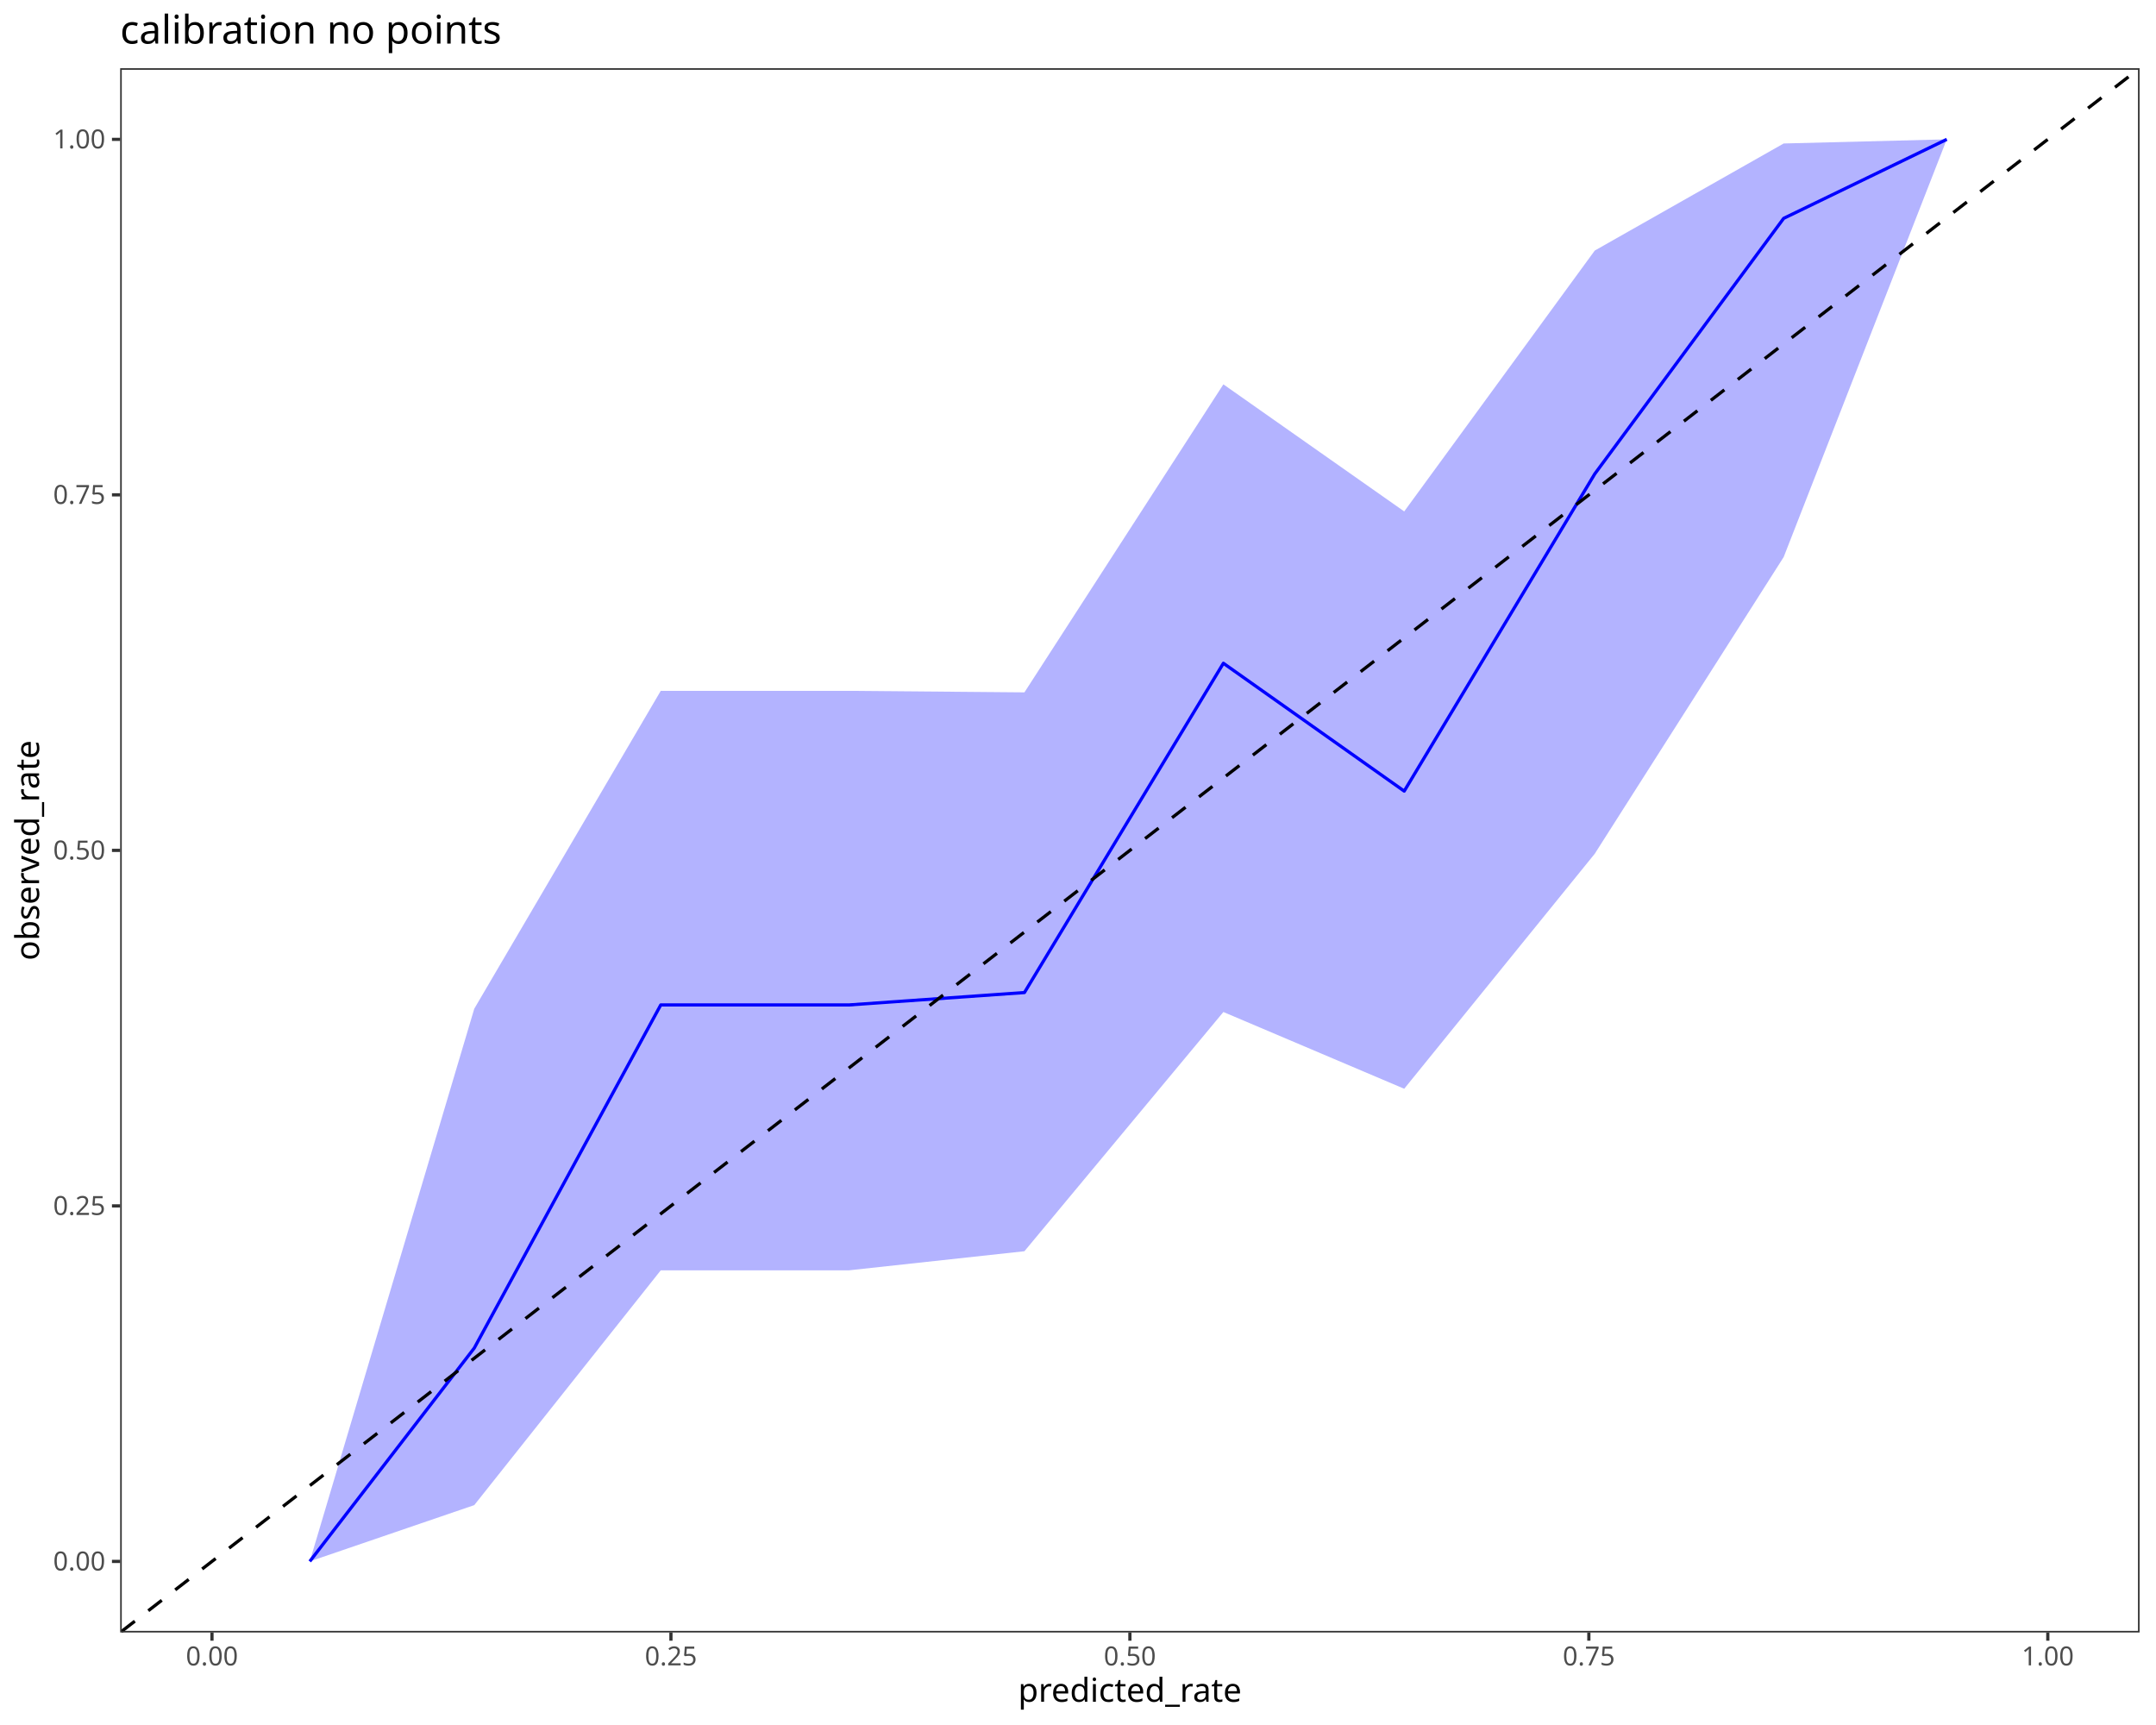
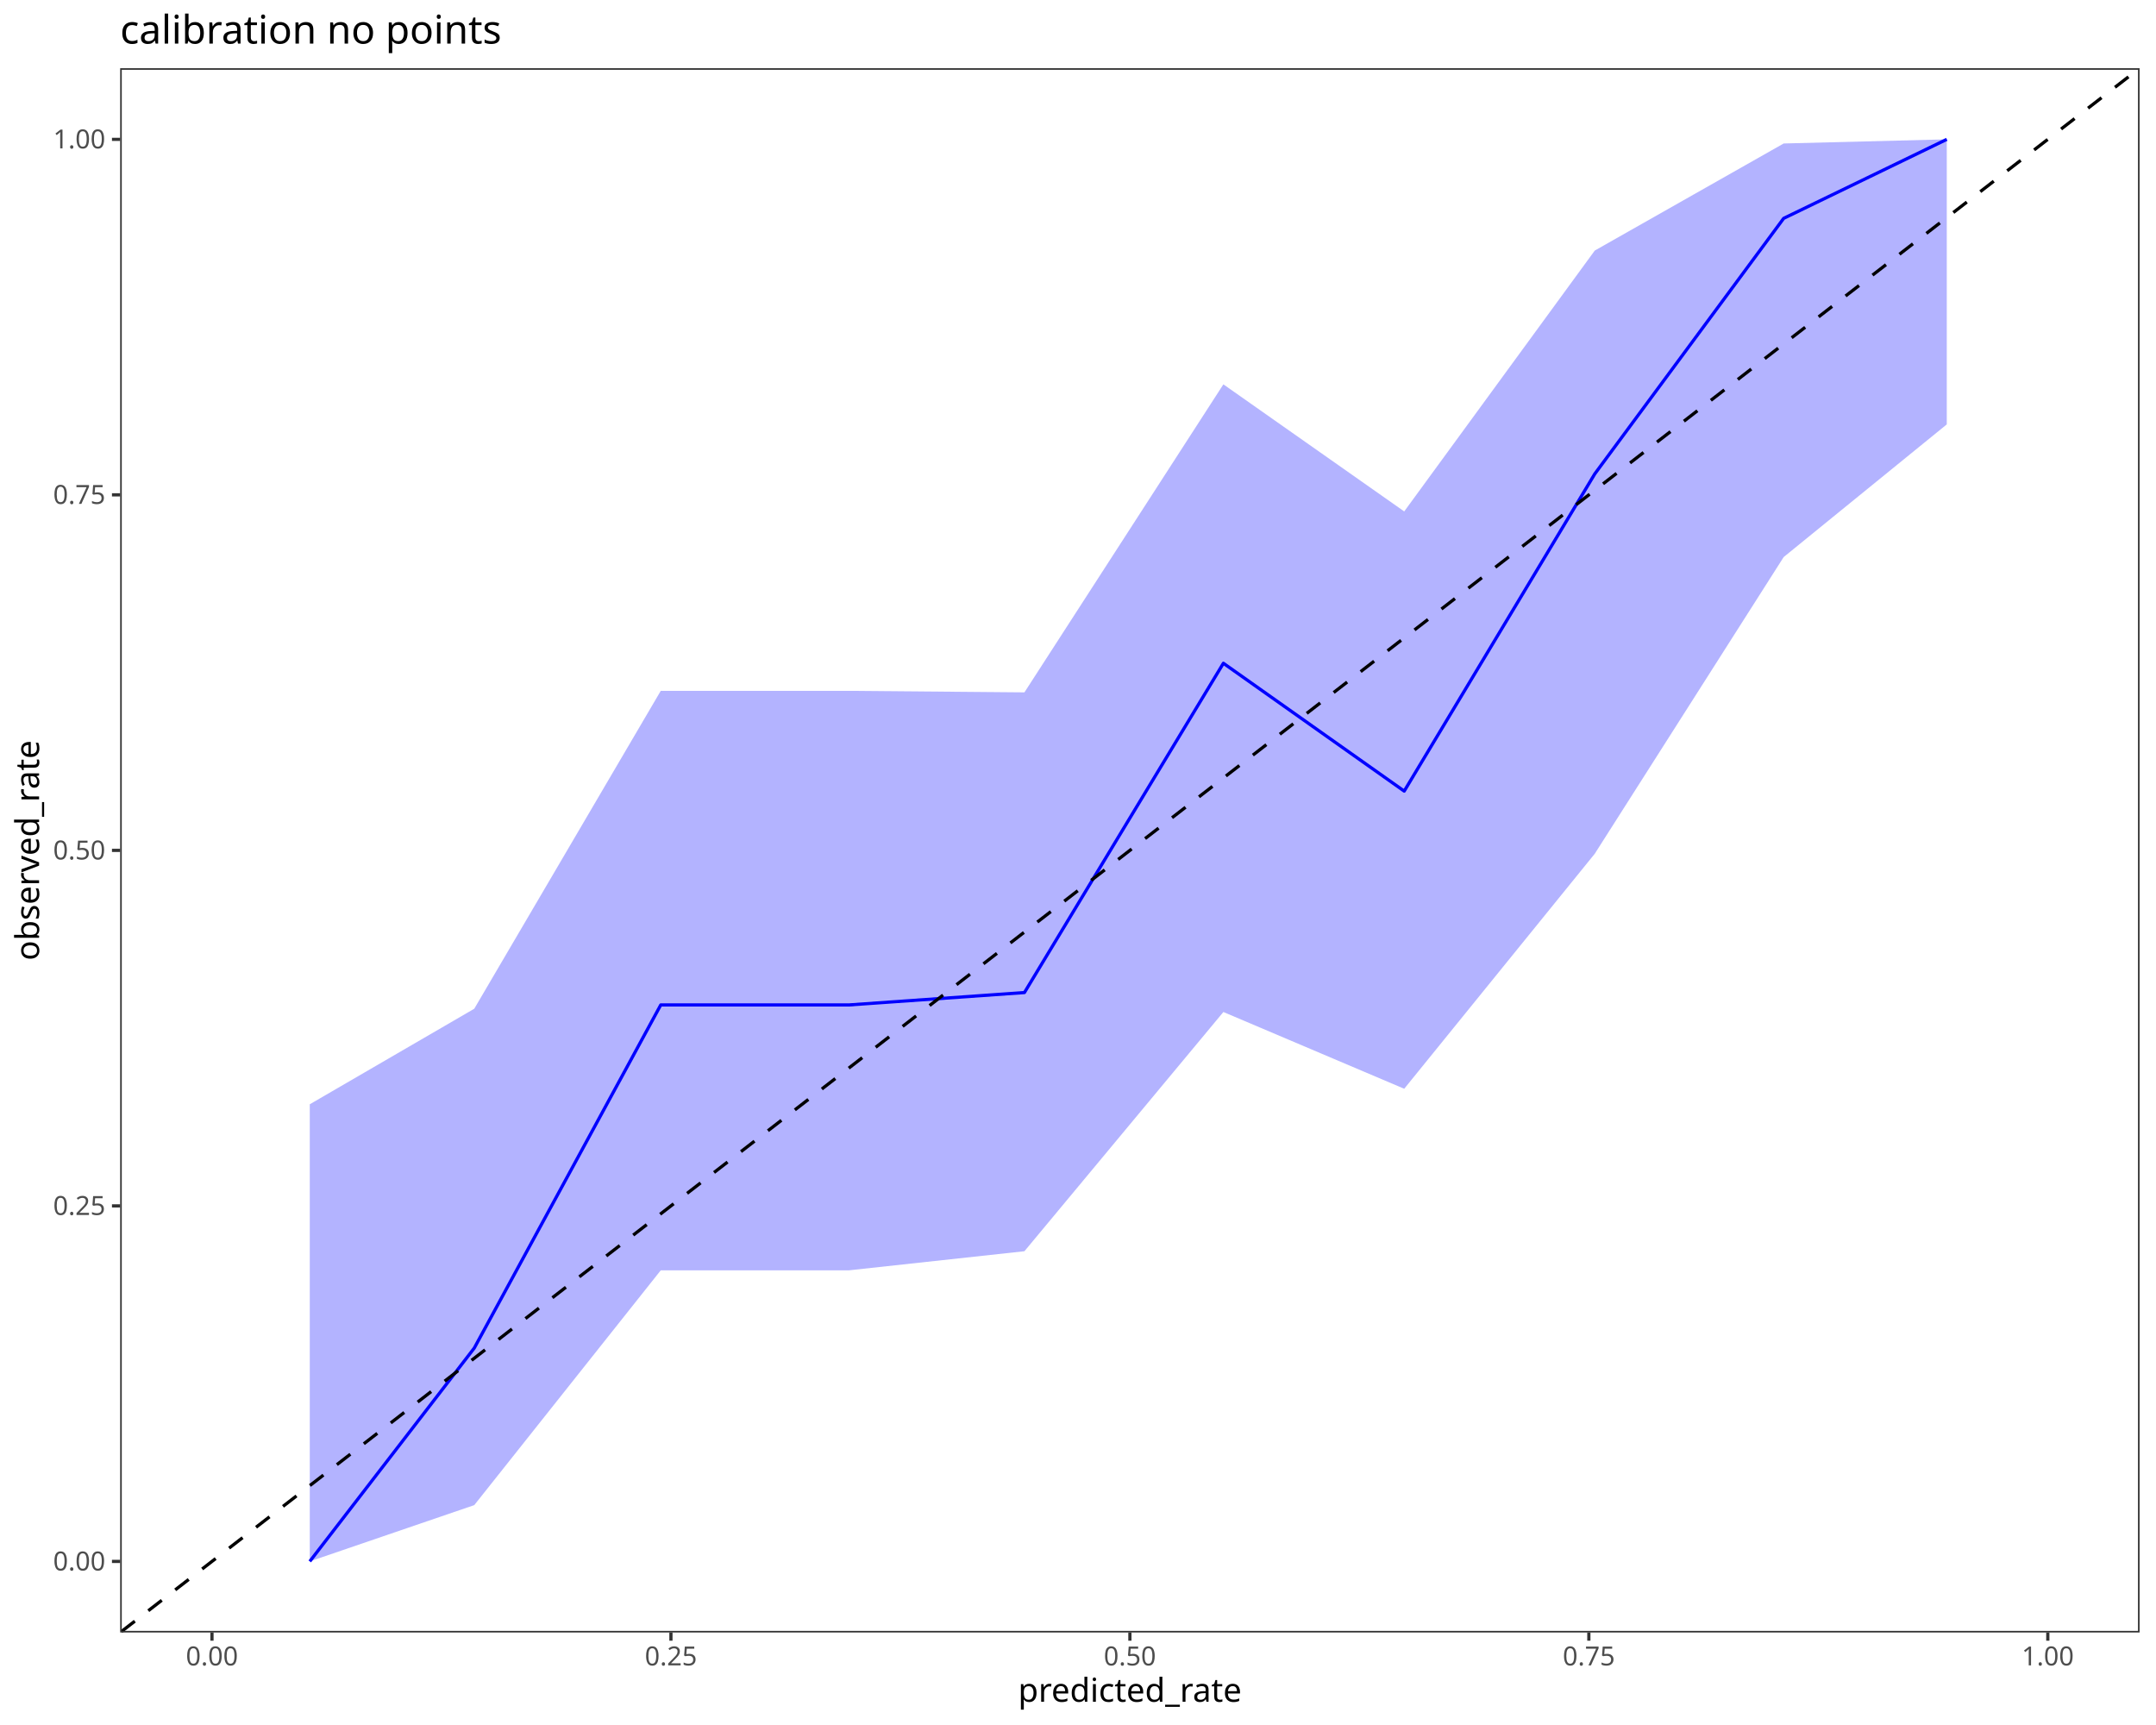
<svg xmlns="http://www.w3.org/2000/svg" class="svglite" data-engine-version="2.0" width="720.00pt" height="576.00pt" viewBox="0 0 720.00 576.00">
  <defs>
    <style type="text/css">
    .svglite line, .svglite polyline, .svglite polygon, .svglite path, .svglite rect, .svglite circle {
      fill: none;
      stroke: #000000;
      stroke-linecap: round;
      stroke-linejoin: round;
      stroke-miterlimit: 10.00;
    }
  </style>
  </defs>
  <rect width="100%" height="100%" style="stroke: none; fill: #FFFFFF;" />
  <defs>
    <clipPath id="cpMC4wMHw3MjAuMDB8MC4wMHw1NzYuMDA=">
      <rect x="0.00" y="0.00" width="720.00" height="576.00" />
    </clipPath>
  </defs>
  <g clip-path="url(#cpMC4wMHw3MjAuMDB8MC4wMHw1NzYuMDA=)">
    <rect x="0.00" y="0.00" width="720.00" height="576.00" style="stroke-width: 1.07; stroke: #FFFFFF; fill: #FFFFFF;" />
  </g>
  <defs>
    <clipPath id="cpNDAuMTN8NzE0LjUyfDIyLjc4fDU0NS4xMQ==">
      <rect x="40.13" y="22.78" width="674.39" height="522.33" />
    </clipPath>
  </defs>
  <g clip-path="url(#cpNDAuMTN8NzE0LjUyfDIyLjc4fDU0NS4xMQ==)">
    <rect x="40.13" y="22.78" width="674.39" height="522.33" style="stroke-width: 1.07; stroke: none; fill: #FFFFFF;" />
-     <polygon points="103.45,521.37 158.38,336.83 220.66,230.68 283.49,230.68 342.11,231.19 408.55,128.34 468.94,170.77 532.57,83.67 595.66,47.91 650.13,46.53 650.13,46.53 595.66,186.01 532.57,285.08 468.94,363.55 408.55,337.92 342.11,417.80 283.49,424.18 220.66,424.18 158.38,502.58 103.45,521.37 " style="stroke-width: 0.00; stroke: none; stroke-linecap: butt; fill: #0000FF; fill-opacity: 0.30;" />
-     <polyline points="103.45,521.37 158.38,336.83 220.66,230.68 283.49,230.68 342.11,231.19 408.55,128.34 468.94,170.77 532.57,83.67 595.66,47.91 650.13,46.53 " style="stroke-width: 1.07; stroke: none; stroke-linecap: butt;" />
-     <polyline points="650.13,46.53 595.66,186.01 532.57,285.08 468.94,363.55 408.55,337.92 342.11,417.80 283.49,424.18 220.66,424.18 158.38,502.58 103.45,521.37 " style="stroke-width: 1.07; stroke: none; stroke-linecap: butt;" />
+     <polygon points="103.45,368.73 158.38,336.83 220.66,230.68 283.49,230.68 342.11,231.19 408.55,128.34 468.94,170.77 532.57,83.67 595.66,47.91 650.13,46.53 650.13,141.71 595.66,186.01 532.57,285.08 468.94,363.55 408.55,337.92 342.11,417.80 283.49,424.18 220.66,424.18 158.38,502.58 103.45,521.37 " style="stroke-width: 0.00; stroke: none; stroke-linecap: butt; fill: #0000FF; fill-opacity: 0.30;" />
+     <polyline points="103.45,368.73 158.38,336.83 220.66,230.68 283.49,230.68 342.11,231.19 408.55,128.34 468.94,170.77 532.57,83.67 595.66,47.91 650.13,46.53 " style="stroke-width: 1.07; stroke: none; stroke-linecap: butt;" />
+     <polyline points="650.13,141.71 595.66,186.01 532.57,285.08 468.94,363.55 408.55,337.92 342.11,417.80 283.49,424.18 220.66,424.18 158.38,502.58 103.45,521.37 " style="stroke-width: 1.07; stroke: none; stroke-linecap: butt;" />
    <polyline points="103.45,521.37 158.38,450.14 220.66,335.56 283.49,335.56 342.11,331.43 408.55,221.47 468.94,264.16 532.57,158.25 595.66,72.91 650.13,46.53 " style="stroke-width: 1.07; stroke: #0000FF; stroke-linecap: butt;" />
    <line x1="-634.25" y1="1067.44" x2="1388.91" y2="-499.55" style="stroke-width: 1.07; stroke-dasharray: 5.69,5.69; stroke-linecap: butt;" />
    <rect x="40.13" y="22.78" width="674.39" height="522.33" style="stroke-width: 1.07; stroke: #333333;" />
  </g>
  <g clip-path="url(#cpMC4wMHw3MjAuMDB8MC4wMHw1NzYuMDA=)">
    <text x="35.20" y="524.40" text-anchor="end" style="font-size: 8.80px; fill: #4D4D4D; font-family: sans;" textLength="17.13px" lengthAdjust="spacingAndGlyphs">0.00</text>
    <text x="35.20" y="405.69" text-anchor="end" style="font-size: 8.80px; fill: #4D4D4D; font-family: sans;" textLength="17.13px" lengthAdjust="spacingAndGlyphs">0.25</text>
    <text x="35.20" y="286.98" text-anchor="end" style="font-size: 8.80px; fill: #4D4D4D; font-family: sans;" textLength="17.13px" lengthAdjust="spacingAndGlyphs">0.50</text>
    <text x="35.20" y="168.26" text-anchor="end" style="font-size: 8.80px; fill: #4D4D4D; font-family: sans;" textLength="17.13px" lengthAdjust="spacingAndGlyphs">0.75</text>
    <text x="35.20" y="49.55" text-anchor="end" style="font-size: 8.80px; fill: #4D4D4D; font-family: sans;" textLength="17.13px" lengthAdjust="spacingAndGlyphs">1.00</text>
    <polyline points="37.39,521.37 40.13,521.37 " style="stroke-width: 1.07; stroke: #333333; stroke-linecap: butt;" />
    <polyline points="37.39,402.66 40.13,402.66 " style="stroke-width: 1.07; stroke: #333333; stroke-linecap: butt;" />
    <polyline points="37.39,283.95 40.13,283.95 " style="stroke-width: 1.07; stroke: #333333; stroke-linecap: butt;" />
    <polyline points="37.39,165.24 40.13,165.24 " style="stroke-width: 1.07; stroke: #333333; stroke-linecap: butt;" />
    <polyline points="37.39,46.53 40.13,46.53 " style="stroke-width: 1.07; stroke: #333333; stroke-linecap: butt;" />
    <polyline points="70.79,547.85 70.79,545.11 " style="stroke-width: 1.07; stroke: #333333; stroke-linecap: butt;" />
    <polyline points="224.06,547.85 224.06,545.11 " style="stroke-width: 1.07; stroke: #333333; stroke-linecap: butt;" />
    <polyline points="377.33,547.85 377.33,545.11 " style="stroke-width: 1.07; stroke: #333333; stroke-linecap: butt;" />
    <polyline points="530.60,547.85 530.60,545.11 " style="stroke-width: 1.07; stroke: #333333; stroke-linecap: butt;" />
    <polyline points="683.87,547.85 683.87,545.11 " style="stroke-width: 1.07; stroke: #333333; stroke-linecap: butt;" />
    <text x="70.79" y="556.10" text-anchor="middle" style="font-size: 8.80px; fill: #4D4D4D; font-family: sans;" textLength="17.13px" lengthAdjust="spacingAndGlyphs">0.00</text>
    <text x="224.06" y="556.10" text-anchor="middle" style="font-size: 8.80px; fill: #4D4D4D; font-family: sans;" textLength="17.13px" lengthAdjust="spacingAndGlyphs">0.25</text>
    <text x="377.33" y="556.10" text-anchor="middle" style="font-size: 8.80px; fill: #4D4D4D; font-family: sans;" textLength="17.13px" lengthAdjust="spacingAndGlyphs">0.50</text>
    <text x="530.60" y="556.10" text-anchor="middle" style="font-size: 8.80px; fill: #4D4D4D; font-family: sans;" textLength="17.13px" lengthAdjust="spacingAndGlyphs">0.75</text>
    <text x="683.87" y="556.10" text-anchor="middle" style="font-size: 8.80px; fill: #4D4D4D; font-family: sans;" textLength="17.13px" lengthAdjust="spacingAndGlyphs">1.00</text>
    <text x="377.33" y="568.24" text-anchor="middle" style="font-size: 11.00px; font-family: sans;" textLength="70.33px" lengthAdjust="spacingAndGlyphs">predicted_rate</text>
    <text transform="translate(13.05,283.95) rotate(-90)" text-anchor="middle" style="font-size: 11.00px; font-family: sans;" textLength="70.34px" lengthAdjust="spacingAndGlyphs">observed_rate</text>
    <text x="40.13" y="14.56" style="font-size: 13.20px; font-family: sans;" textLength="117.41px" lengthAdjust="spacingAndGlyphs">calibration no points</text>
  </g>
</svg>
